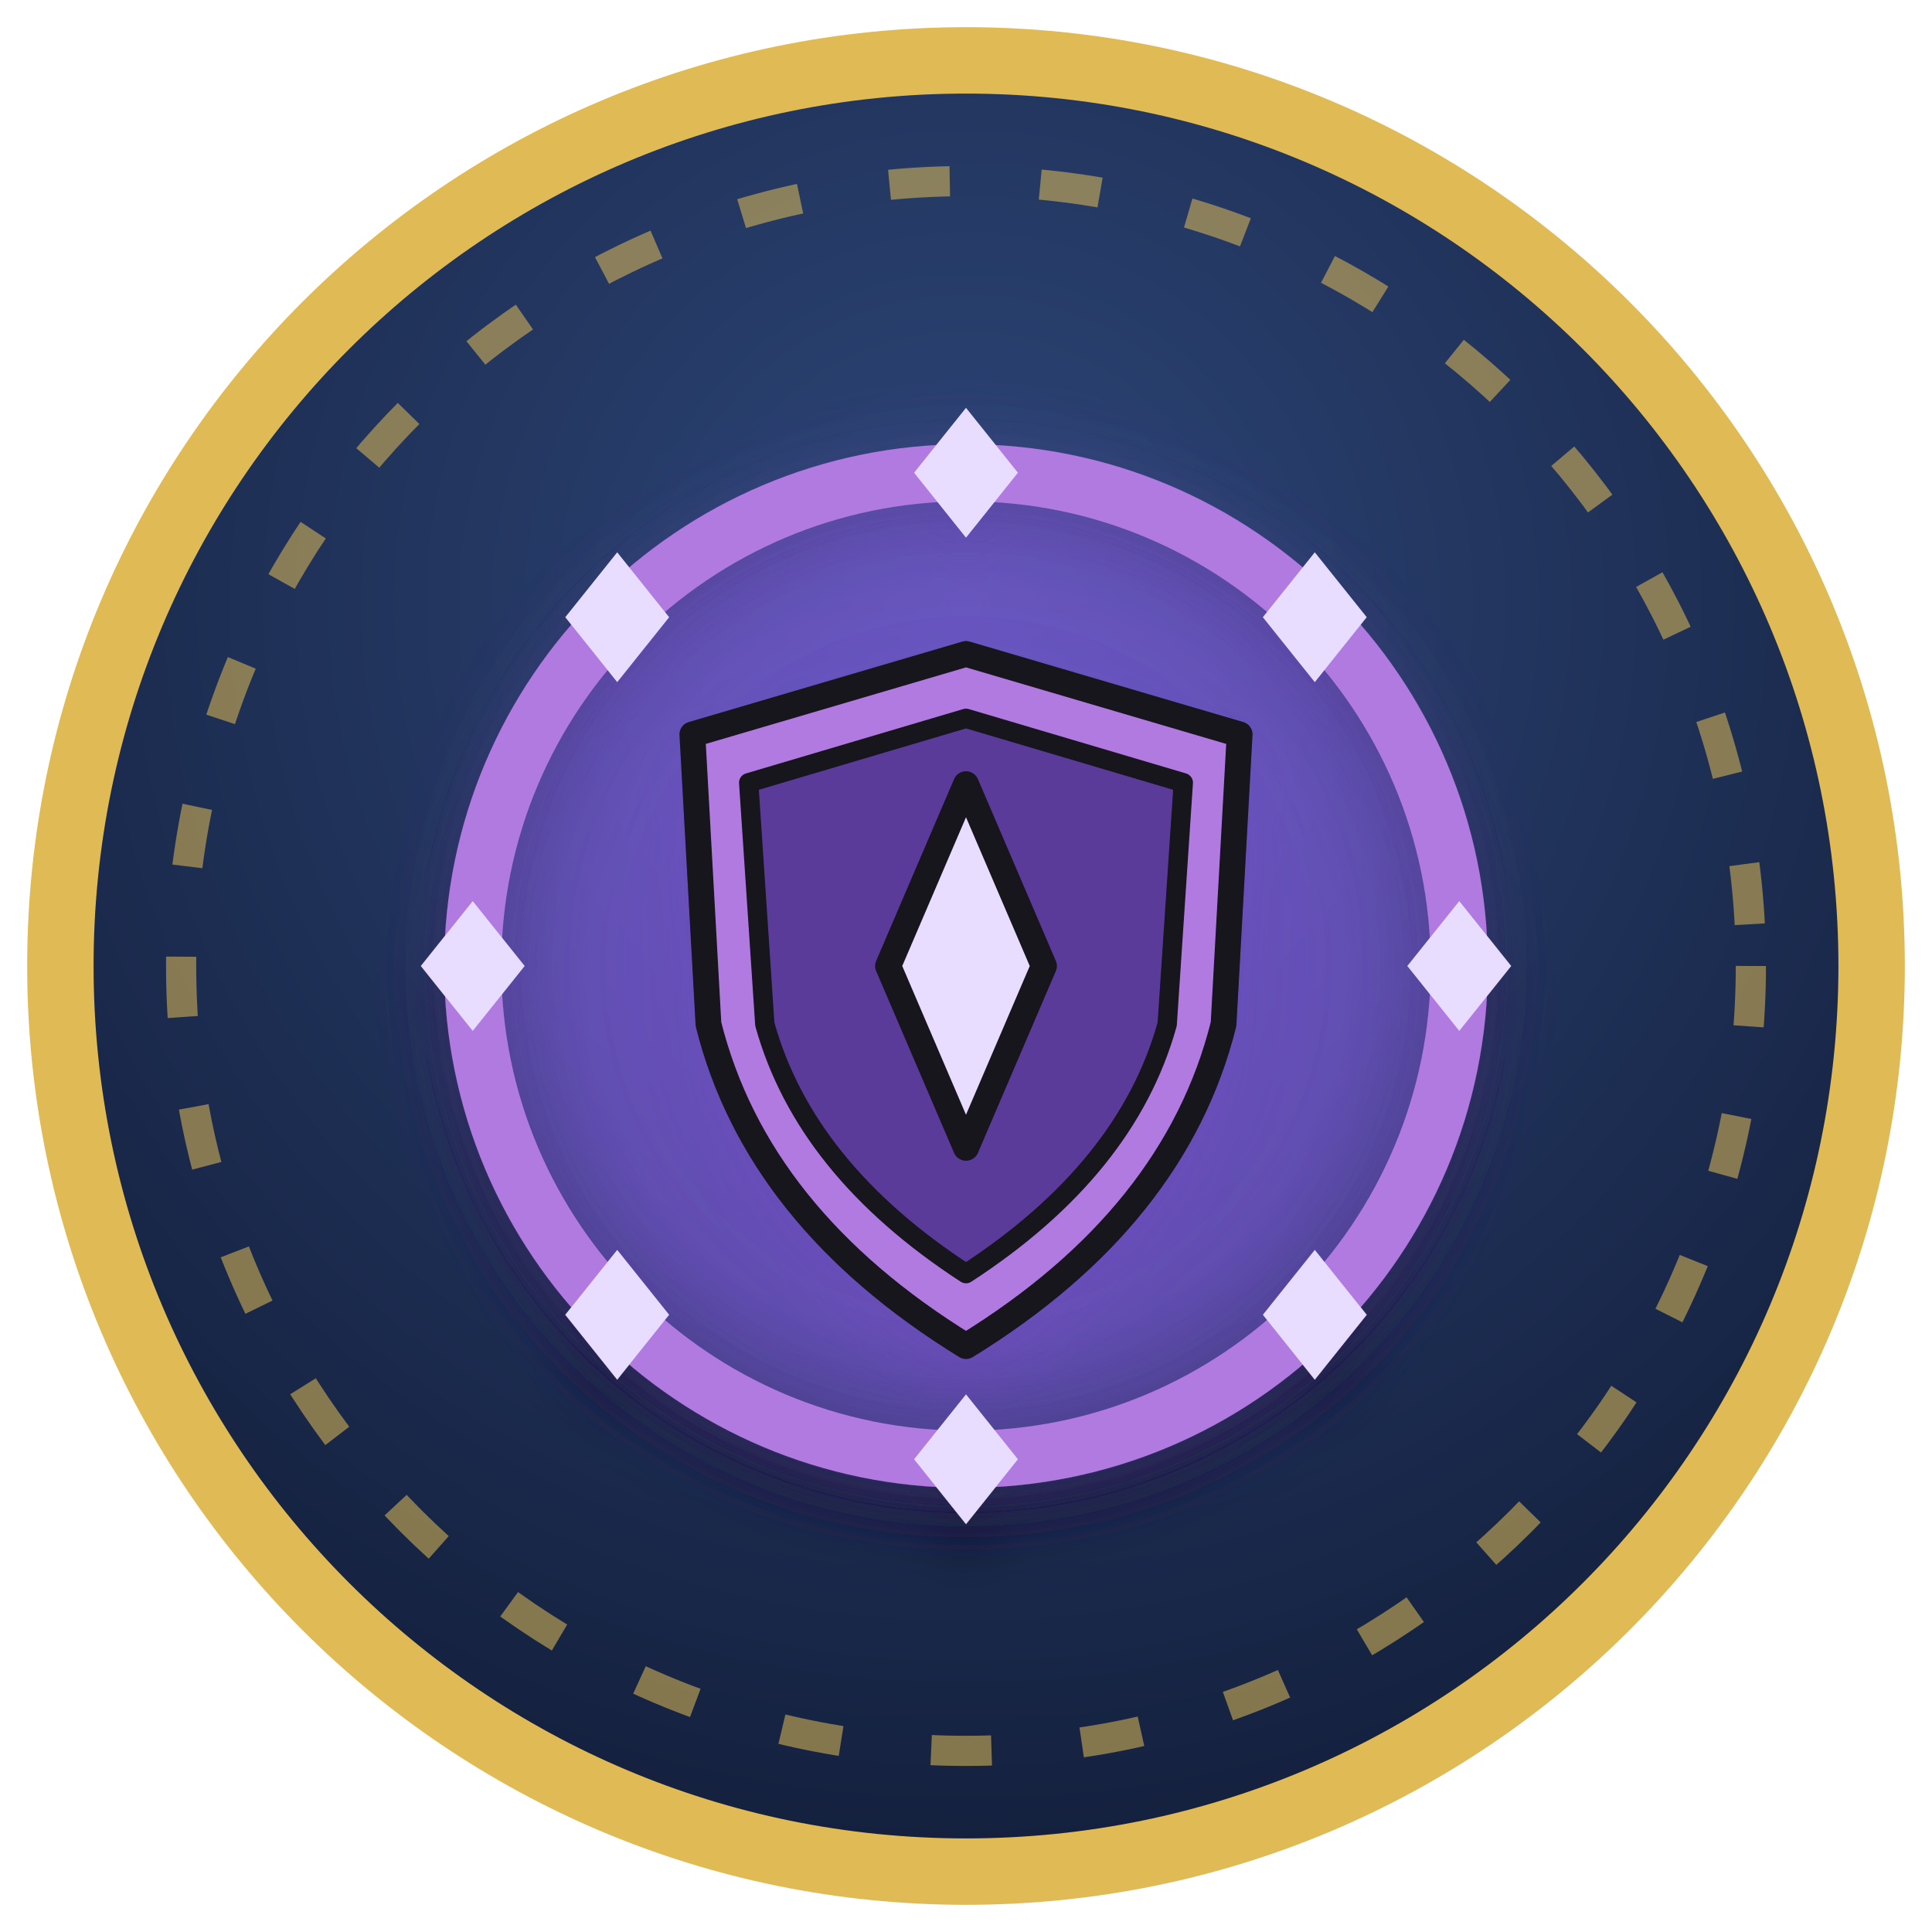
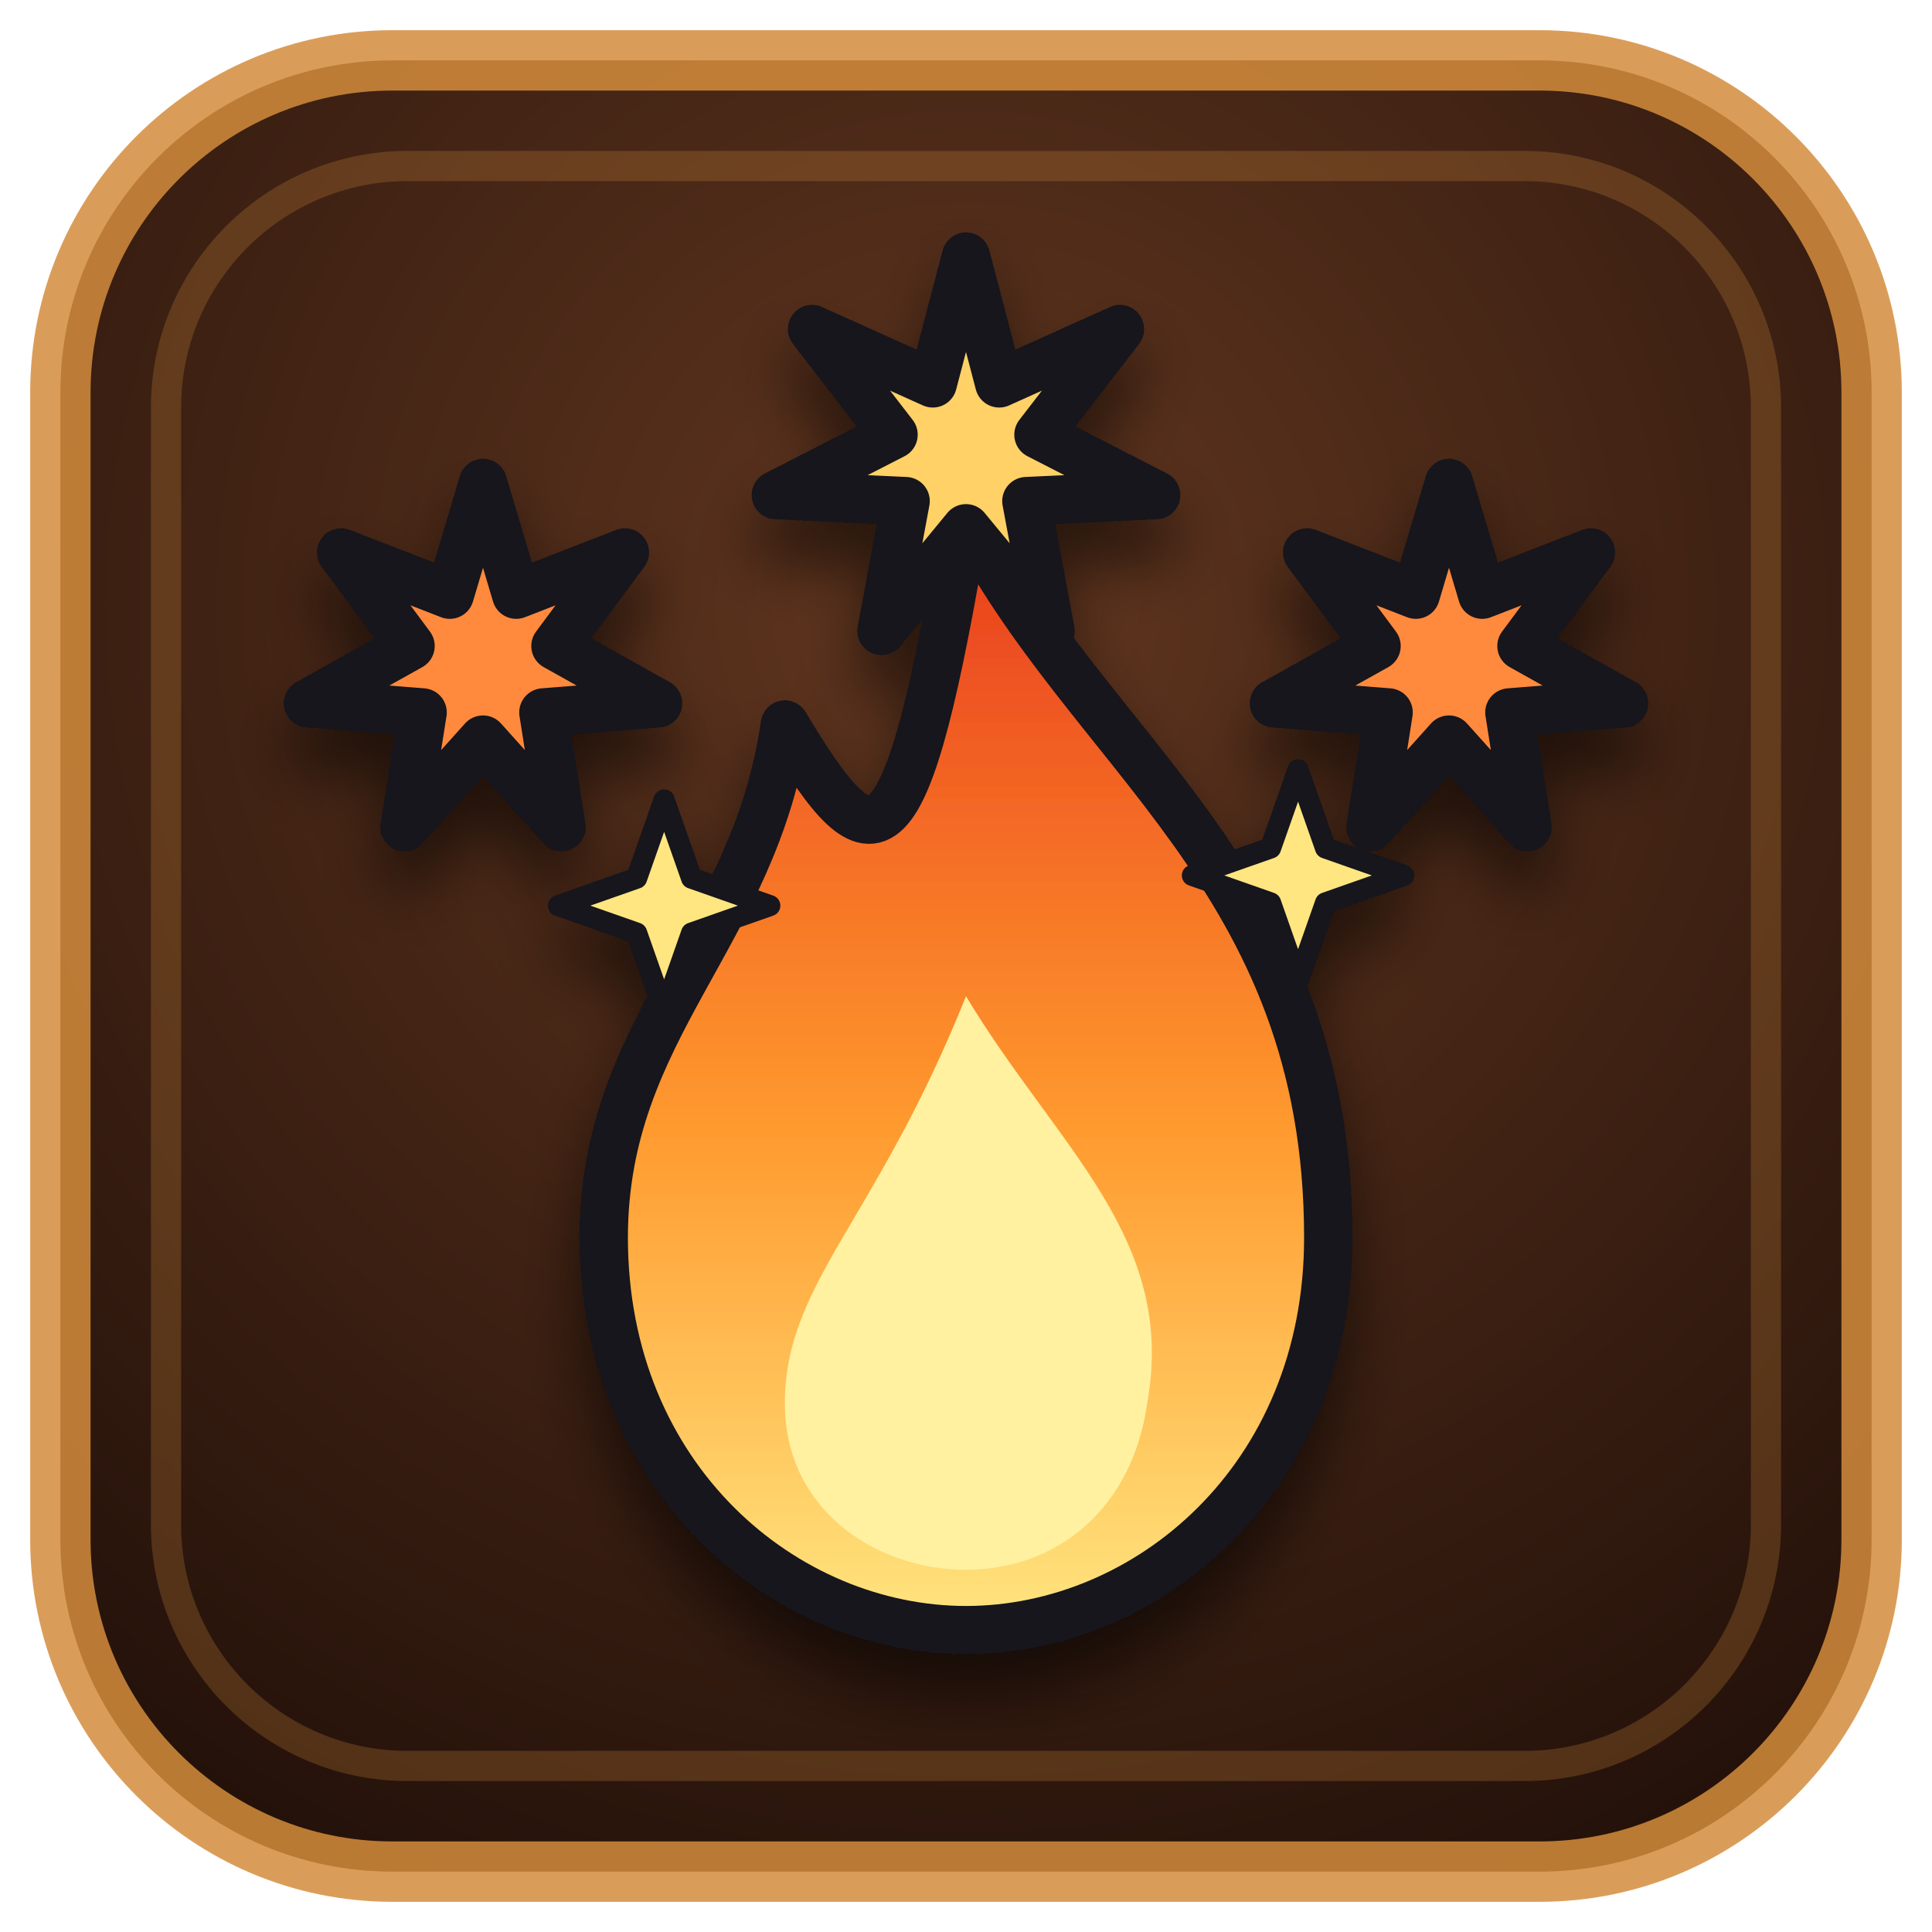
<svg xmlns="http://www.w3.org/2000/svg" viewBox="0 0 64 64" width="128" height="128">
  <defs>
    <linearGradient id="steel" x1="0" y1="0" x2="1" y2="1">
      <stop offset="0" stop-color="#f4f7fc" />
      <stop offset=".5" stop-color="#aab4c7" />
      <stop offset="1" stop-color="#5d6780" />
    </linearGradient>
    <linearGradient id="iron" x1="0" y1="0" x2="1" y2="1">
      <stop offset="0" stop-color="#9aa3b5" />
      <stop offset="1" stop-color="#454d61" />
    </linearGradient>
    <linearGradient id="gold" x1="0" y1="0" x2="0" y2="1">
      <stop offset="0" stop-color="#ffe9a8" />
      <stop offset=".55" stop-color="#e0a83c" />
      <stop offset="1" stop-color="#8a5a14" />
    </linearGradient>
    <linearGradient id="fire" x1="0" y1="0" x2="0" y2="1">
      <stop offset="0" stop-color="#e8391c" />
      <stop offset=".55" stop-color="#ff9a2e" />
      <stop offset="1" stop-color="#ffe680" />
    </linearGradient>
    <radialGradient id="fireR" cx=".45" cy=".45" r=".6">
      <stop offset="0" stop-color="#fff6c2" />
      <stop offset=".45" stop-color="#ffb43d" />
      <stop offset="1" stop-color="#d9361a" />
    </radialGradient>
    <linearGradient id="bolt" x1="0" y1="0" x2="1" y2="1">
      <stop offset="0" stop-color="#ffffff" />
      <stop offset=".5" stop-color="#a6ecff" />
      <stop offset="1" stop-color="#3fa2f0" />
    </linearGradient>
    <linearGradient id="blood" x1="0" y1="0" x2="0" y2="1">
      <stop offset="0" stop-color="#ff6060" />
      <stop offset="1" stop-color="#9a0f1c" />
    </linearGradient>
    <linearGradient id="poison" x1="0" y1="0" x2="0" y2="1">
      <stop offset="0" stop-color="#d6ff86" />
      <stop offset="1" stop-color="#4c9a28" />
    </linearGradient>
    <linearGradient id="water" x1="0" y1="0" x2="0" y2="1">
      <stop offset="0" stop-color="#b4f4ff" />
      <stop offset="1" stop-color="#2a86b8" />
    </linearGradient>
    <linearGradient id="ink" x1="0" y1="0" x2="0" y2="1">
      <stop offset="0" stop-color="#9474c4" />
      <stop offset="1" stop-color="#2a1d40" />
    </linearGradient>
    <linearGradient id="wood" x1="0" y1="0" x2="1" y2="0">
      <stop offset="0" stop-color="#c48e56" />
      <stop offset="1" stop-color="#6b4422" />
    </linearGradient>
    <linearGradient id="leaf" x1="0" y1="0" x2="1" y2="1">
      <stop offset="0" stop-color="#c4f58a" />
      <stop offset="1" stop-color="#3a8a38" />
    </linearGradient>
    <linearGradient id="hex" x1="0" y1="0" x2="0" y2="1">
      <stop offset="0" stop-color="#e09aff" />
      <stop offset="1" stop-color="#5a1f7a" />
    </linearGradient>
    <linearGradient id="bone" x1="0" y1="0" x2="0" y2="1">
      <stop offset="0" stop-color="#fbf4e2" />
      <stop offset="1" stop-color="#b8a684" />
    </linearGradient>
    <linearGradient id="heal" x1="0" y1="0" x2="0" y2="1">
      <stop offset="0" stop-color="#d4ffb0" />
      <stop offset="1" stop-color="#3fae4f" />
    </linearGradient>
    <linearGradient id="mana" x1="0" y1="0" x2="0" y2="1">
      <stop offset="0" stop-color="#bfe6ff" />
      <stop offset="1" stop-color="#2f6fd0" />
    </linearGradient>
    <linearGradient id="clay" x1="0" y1="0" x2="1" y2="1">
      <stop offset="0" stop-color="#d98a5a" />
      <stop offset="1" stop-color="#7a3a1e" />
    </linearGradient>
    <linearGradient id="hide" x1="0" y1="0" x2="0" y2="1">
      <stop offset="0" stop-color="#7a604a" />
      <stop offset="1" stop-color="#3e2e22" />
    </linearGradient>
    <linearGradient id="demon" x1="0" y1="0" x2="0" y2="1">
      <stop offset="0" stop-color="#c84a4a" />
      <stop offset="1" stop-color="#5a1418" />
    </linearGradient>
    <radialGradient id="holy" cx=".5" cy=".5" r=".5">
      <stop offset="0" stop-color="#fffbe6" />
      <stop offset=".5" stop-color="#ffe08a" stop-opacity=".8" />
      <stop offset="1" stop-color="#ffd060" stop-opacity="0" />
    </radialGradient>
    <radialGradient id="pearl" cx=".38" cy=".35" r=".7">
      <stop offset="0" stop-color="#ffffff" />
      <stop offset=".6" stop-color="#f2e6f0" />
      <stop offset="1" stop-color="#b8a8c4" />
    </radialGradient>
    <filter id="blur" x="-50%" y="-50%" width="200%" height="200%">
      <feGaussianBlur stdDeviation="2.2" />
    </filter>
    <filter id="ds" x="-20%" y="-20%" width="140%" height="140%">
      <feDropShadow dx="0" dy="1.4" stdDeviation="1" flood-color="#000" flood-opacity=".55" />
    </filter>
    <radialGradient id="bg" cx=".5" cy=".3" r=".85">
-       <stop offset="0" stop-color="#2d4678" />
-       <stop offset="1" stop-color="#0e1730" />
+       <stop offset="0" stop-color="#61361f" />
+       <stop offset="1" stop-color="#1e0e08" />
    </radialGradient>
  </defs>
-   <circle cx="32" cy="32" r="30" fill="url(#bg)" />
-   <circle cx="32" cy="32" r="26" fill="none" stroke="#e0bb55" stroke-width="1" stroke-dasharray="2 3" opacity=".55" />
-   <g filter="url(#ds)" stroke="#15121d" stroke-width="1.6" stroke-linejoin="round" stroke-linecap="round" transform="translate(32 32) scale(.86) translate(-32 -32)">
-     <g filter="url(#blur)" opacity="0.4" stroke="none">
-       <circle cx="32" cy="32" r="18" fill="#9a6aff" />
+   <rect x="2" y="2" width="60" height="60" rx="11" fill="url(#bg)" />
+   <rect x="5.5" y="5.5" width="53" height="53" rx="8" fill="none" stroke="#d48c3c" stroke-width="1" opacity="0.25" />
+   <g filter="url(#ds)" stroke="#15121d" stroke-width="1.6" stroke-linejoin="round" stroke-linecap="round">
+     <g transform="translate(32 38)">
+       <path d="M0 -21 C4 -13 12 -9 12 3 C12 11 6 16 0 16 C-6 16 -12 11 -12 3 C-12 -4 -7 -7 -6 -14 C-3 -9 -2 -9 0 -21 Z" fill="url(#fire)" />
+       <path d="M0 -5 C3 0 7 3 6 8.5 C5.5 12 3 14 0 14 C-3 14 -6 12 -6 8.5 C-6 4.5 -3 2.5 0 -5 Z" fill="#fff1a0" stroke="none" />
    </g>
-     <circle cx="32" cy="32" r="19" fill="#9a6aff" fill-opacity=".18" stroke="#b07ae0" stroke-width="2.2" />
-     <g transform="translate(51.0 32.0)">
-       <path d="M0 -2.5 L2 0 L0 2.5 L-2 0 Z" fill="#e8dcff" stroke="none" />
+     <polygon points="16.0,16.0 17.1,19.7 20.7,18.3 18.4,21.4 21.8,23.3 18.0,23.6 18.6,27.4 16.0,24.5 13.4,27.4 14.0,23.6 10.2,23.3 13.6,21.4 11.3,18.3 14.9,19.7" fill="#ff8a3d" />
+     <polygon points="32.0,8.5 33.1,12.7 37.1,10.9 34.4,14.4 38.3,16.4 34.0,16.6 34.8,20.9 32.0,17.5 29.2,20.9 30.0,16.6 25.7,16.4 29.6,14.4 26.9,10.9 30.9,12.7" fill="#ffd166" />
+     <polygon points="48.0,16.0 49.1,19.7 52.7,18.3 50.4,21.4 53.8,23.3 50.0,23.6 50.6,27.4 48.0,24.5 45.4,27.4 46.0,23.6 42.2,23.3 45.6,21.4 43.3,18.3 46.9,19.7" fill="#ff8a3d" />
+     <g transform="translate(22 30) scale(0.7)">
+       <path d="M0 -5 L1.3 -1.3 L5 0 L1.3 1.3 L0 5 L-1.3 1.3 L-5 0 L-1.3 -1.3 Z" fill="#ffe680" stroke-width="1" />
    </g>
-     <g transform="translate(45.43503 45.43503)">
-       <path d="M0 -2.5 L2 0 L0 2.5 L-2 0 Z" fill="#e8dcff" stroke="none" />
+     <g transform="translate(43 29) scale(0.7)">
+       <path d="M0 -5 L1.3 -1.3 L5 0 L1.3 1.3 L0 5 L-1.3 1.3 L-5 0 L-1.3 -1.3 Z" fill="#ffe680" stroke-width="1" />
    </g>
-     <g transform="translate(32.0 51.0)">
-       <path d="M0 -2.5 L2 0 L0 2.5 L-2 0 Z" fill="#e8dcff" stroke="none" />
-     </g>
-     <g transform="translate(18.56497 45.43503)">
-       <path d="M0 -2.5 L2 0 L0 2.5 L-2 0 Z" fill="#e8dcff" stroke="none" />
-     </g>
-     <g transform="translate(13.0 32.0)">
-       <path d="M0 -2.5 L2 0 L0 2.5 L-2 0 Z" fill="#e8dcff" stroke="none" />
-     </g>
-     <g transform="translate(18.56497 18.56497)">
-       <path d="M0 -2.5 L2 0 L0 2.5 L-2 0 Z" fill="#e8dcff" stroke="none" />
-     </g>
-     <g transform="translate(32 13.0)">
-       <path d="M0 -2.5 L2 0 L0 2.5 L-2 0 Z" fill="#e8dcff" stroke="none" />
-     </g>
-     <g transform="translate(45.43503 18.56497)">
-       <path d="M0 -2.5 L2 0 L0 2.5 L-2 0 Z" fill="#e8dcff" stroke="none" />
-     </g>
-     <g transform="translate(32 33) scale(0.62)">
-       <path d="M0 -21 L17 -16 L16 2 Q13 14 0 22 Q-13 14 -16 2 L-17 -16 Z" fill="#b07ae0" />
-       <path d="M0 -17 L13.5 -13 L12.5 2 Q10 11 0 17.5 Q-10 11 -12.5 2 L-13.5 -13 Z" fill="#5a3a9a" stroke-width="1.2" />
-     </g>
-     <path d="M32 25 L35 32 L32 39 L29 32 Z" fill="#e8dcff" stroke-width="1" />
  </g>
-   <circle cx="32" cy="32" r="30" fill="none" stroke="#e0bb55" stroke-width="2.2" />
+   <rect x="2" y="2" width="60" height="60" rx="11" fill="none" stroke="#d48c3c" stroke-width="2" opacity="0.85" />
</svg>
